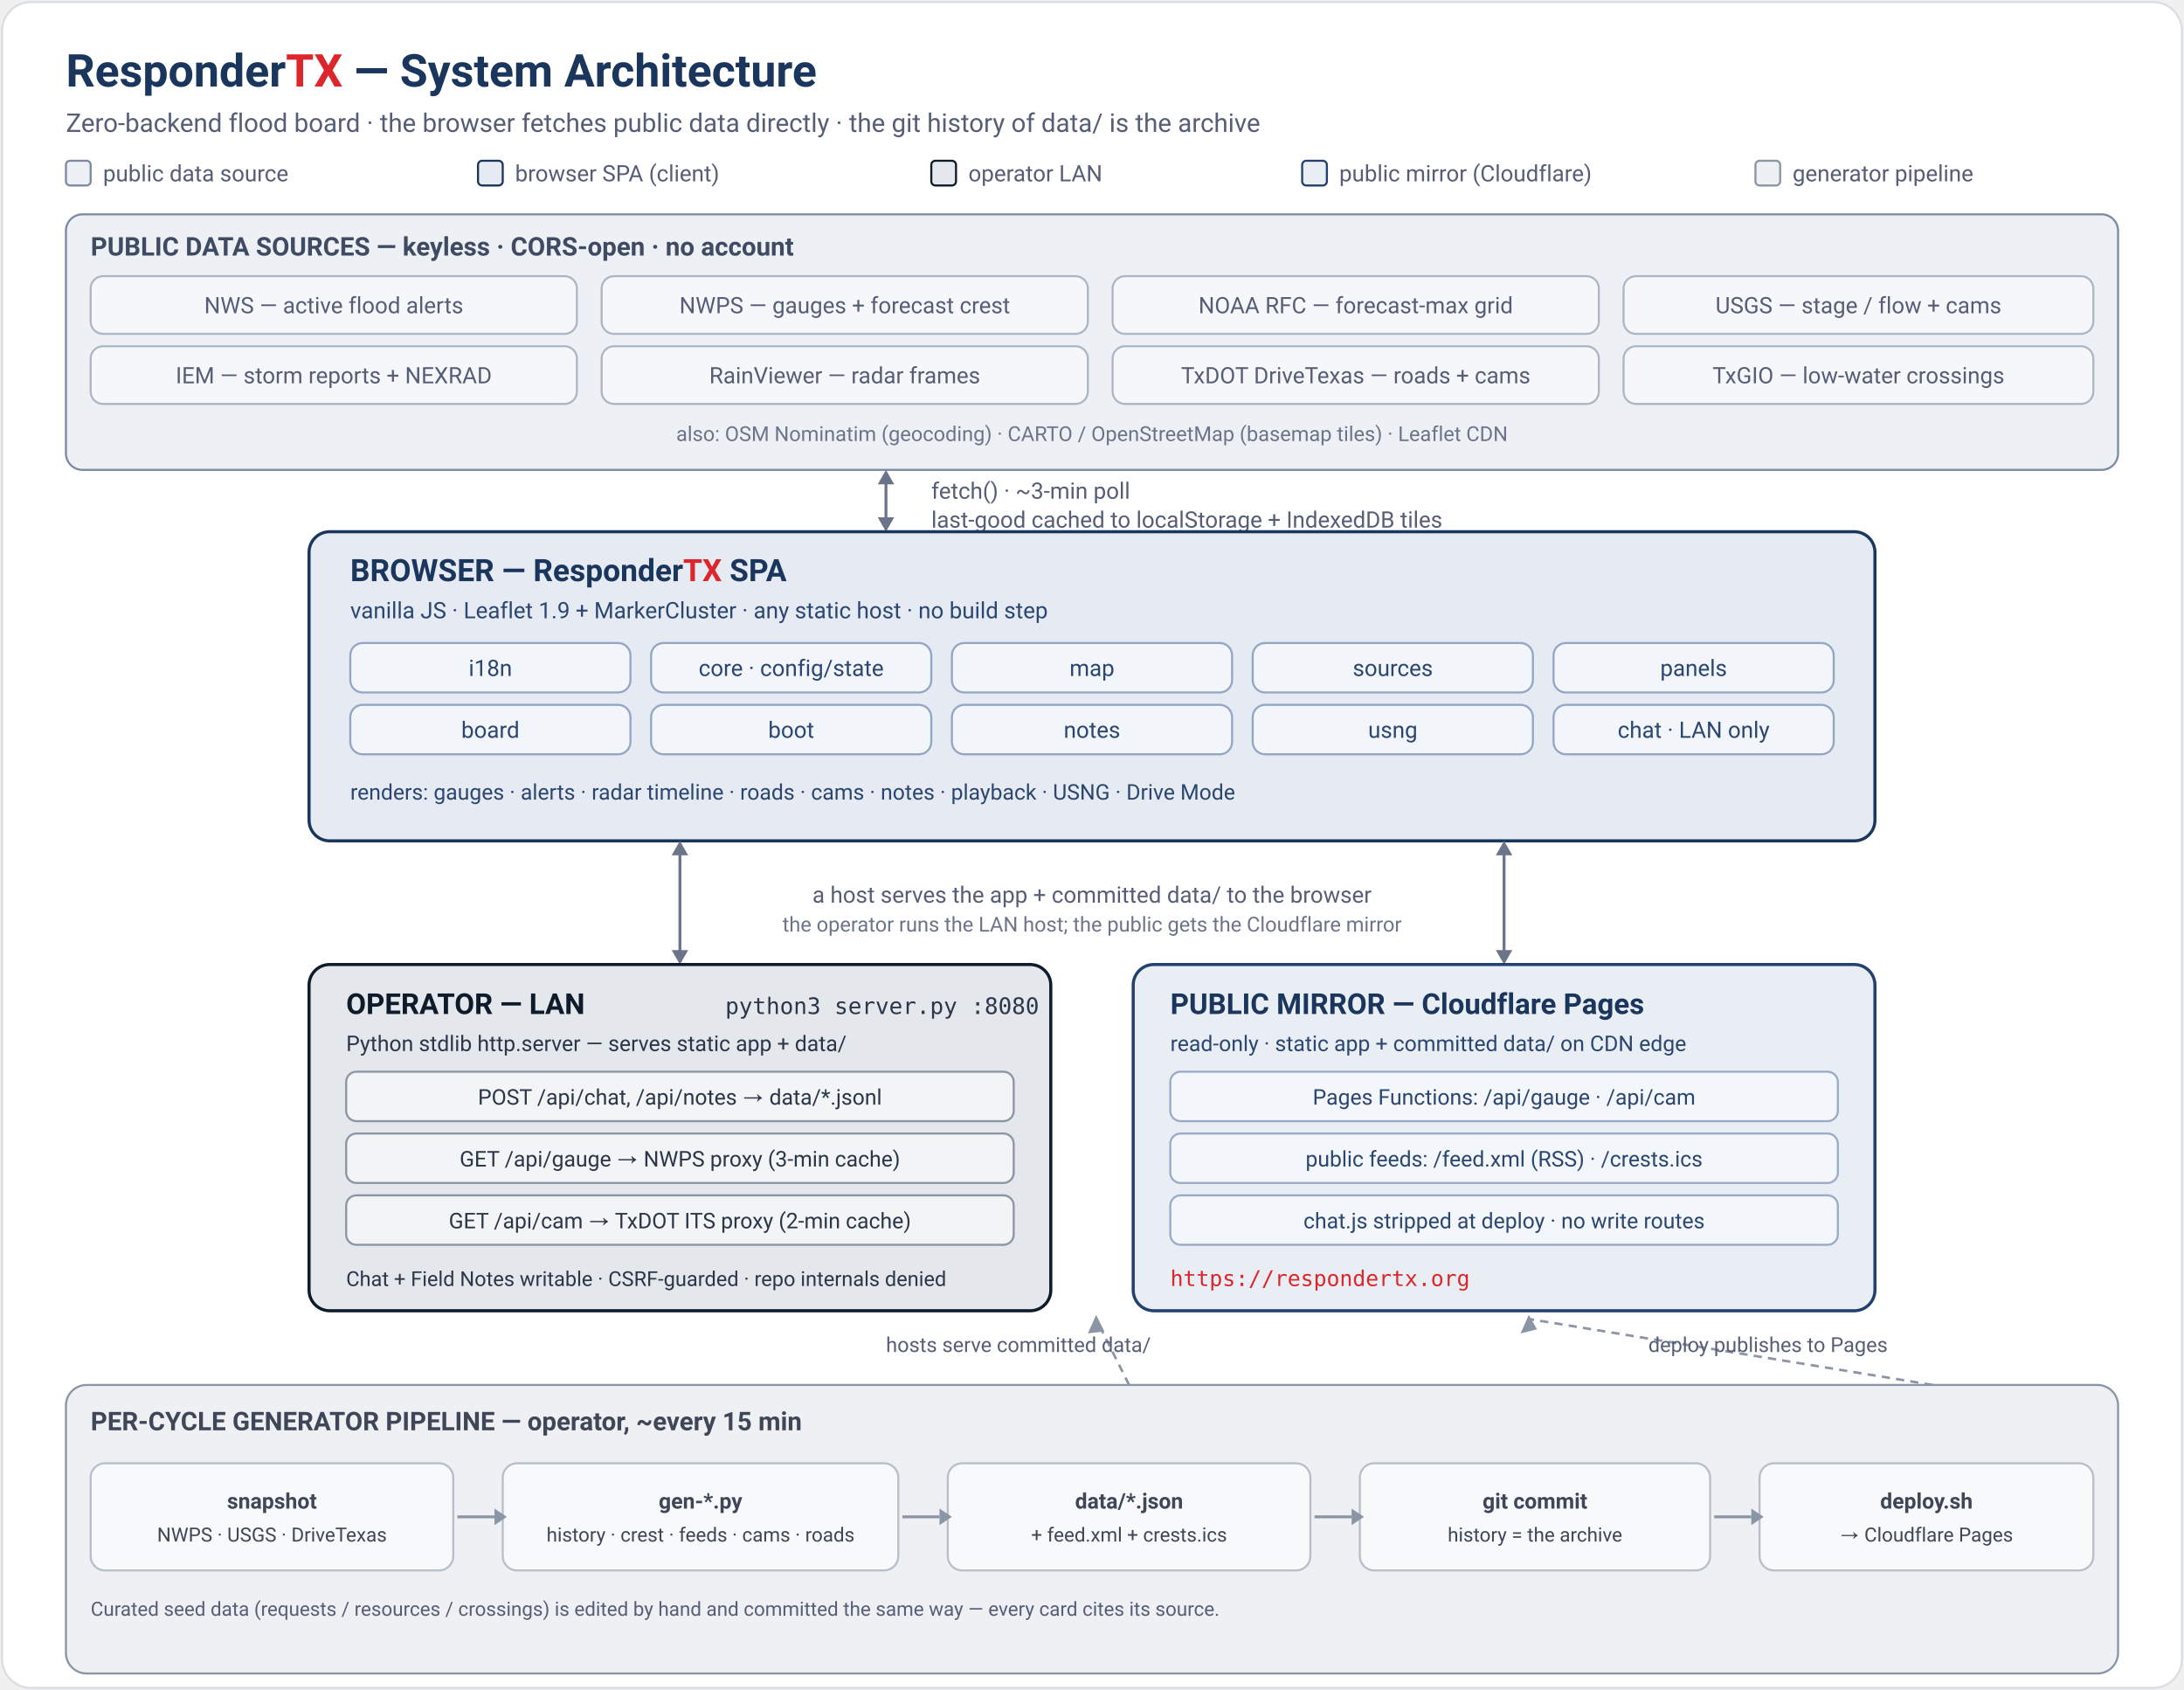
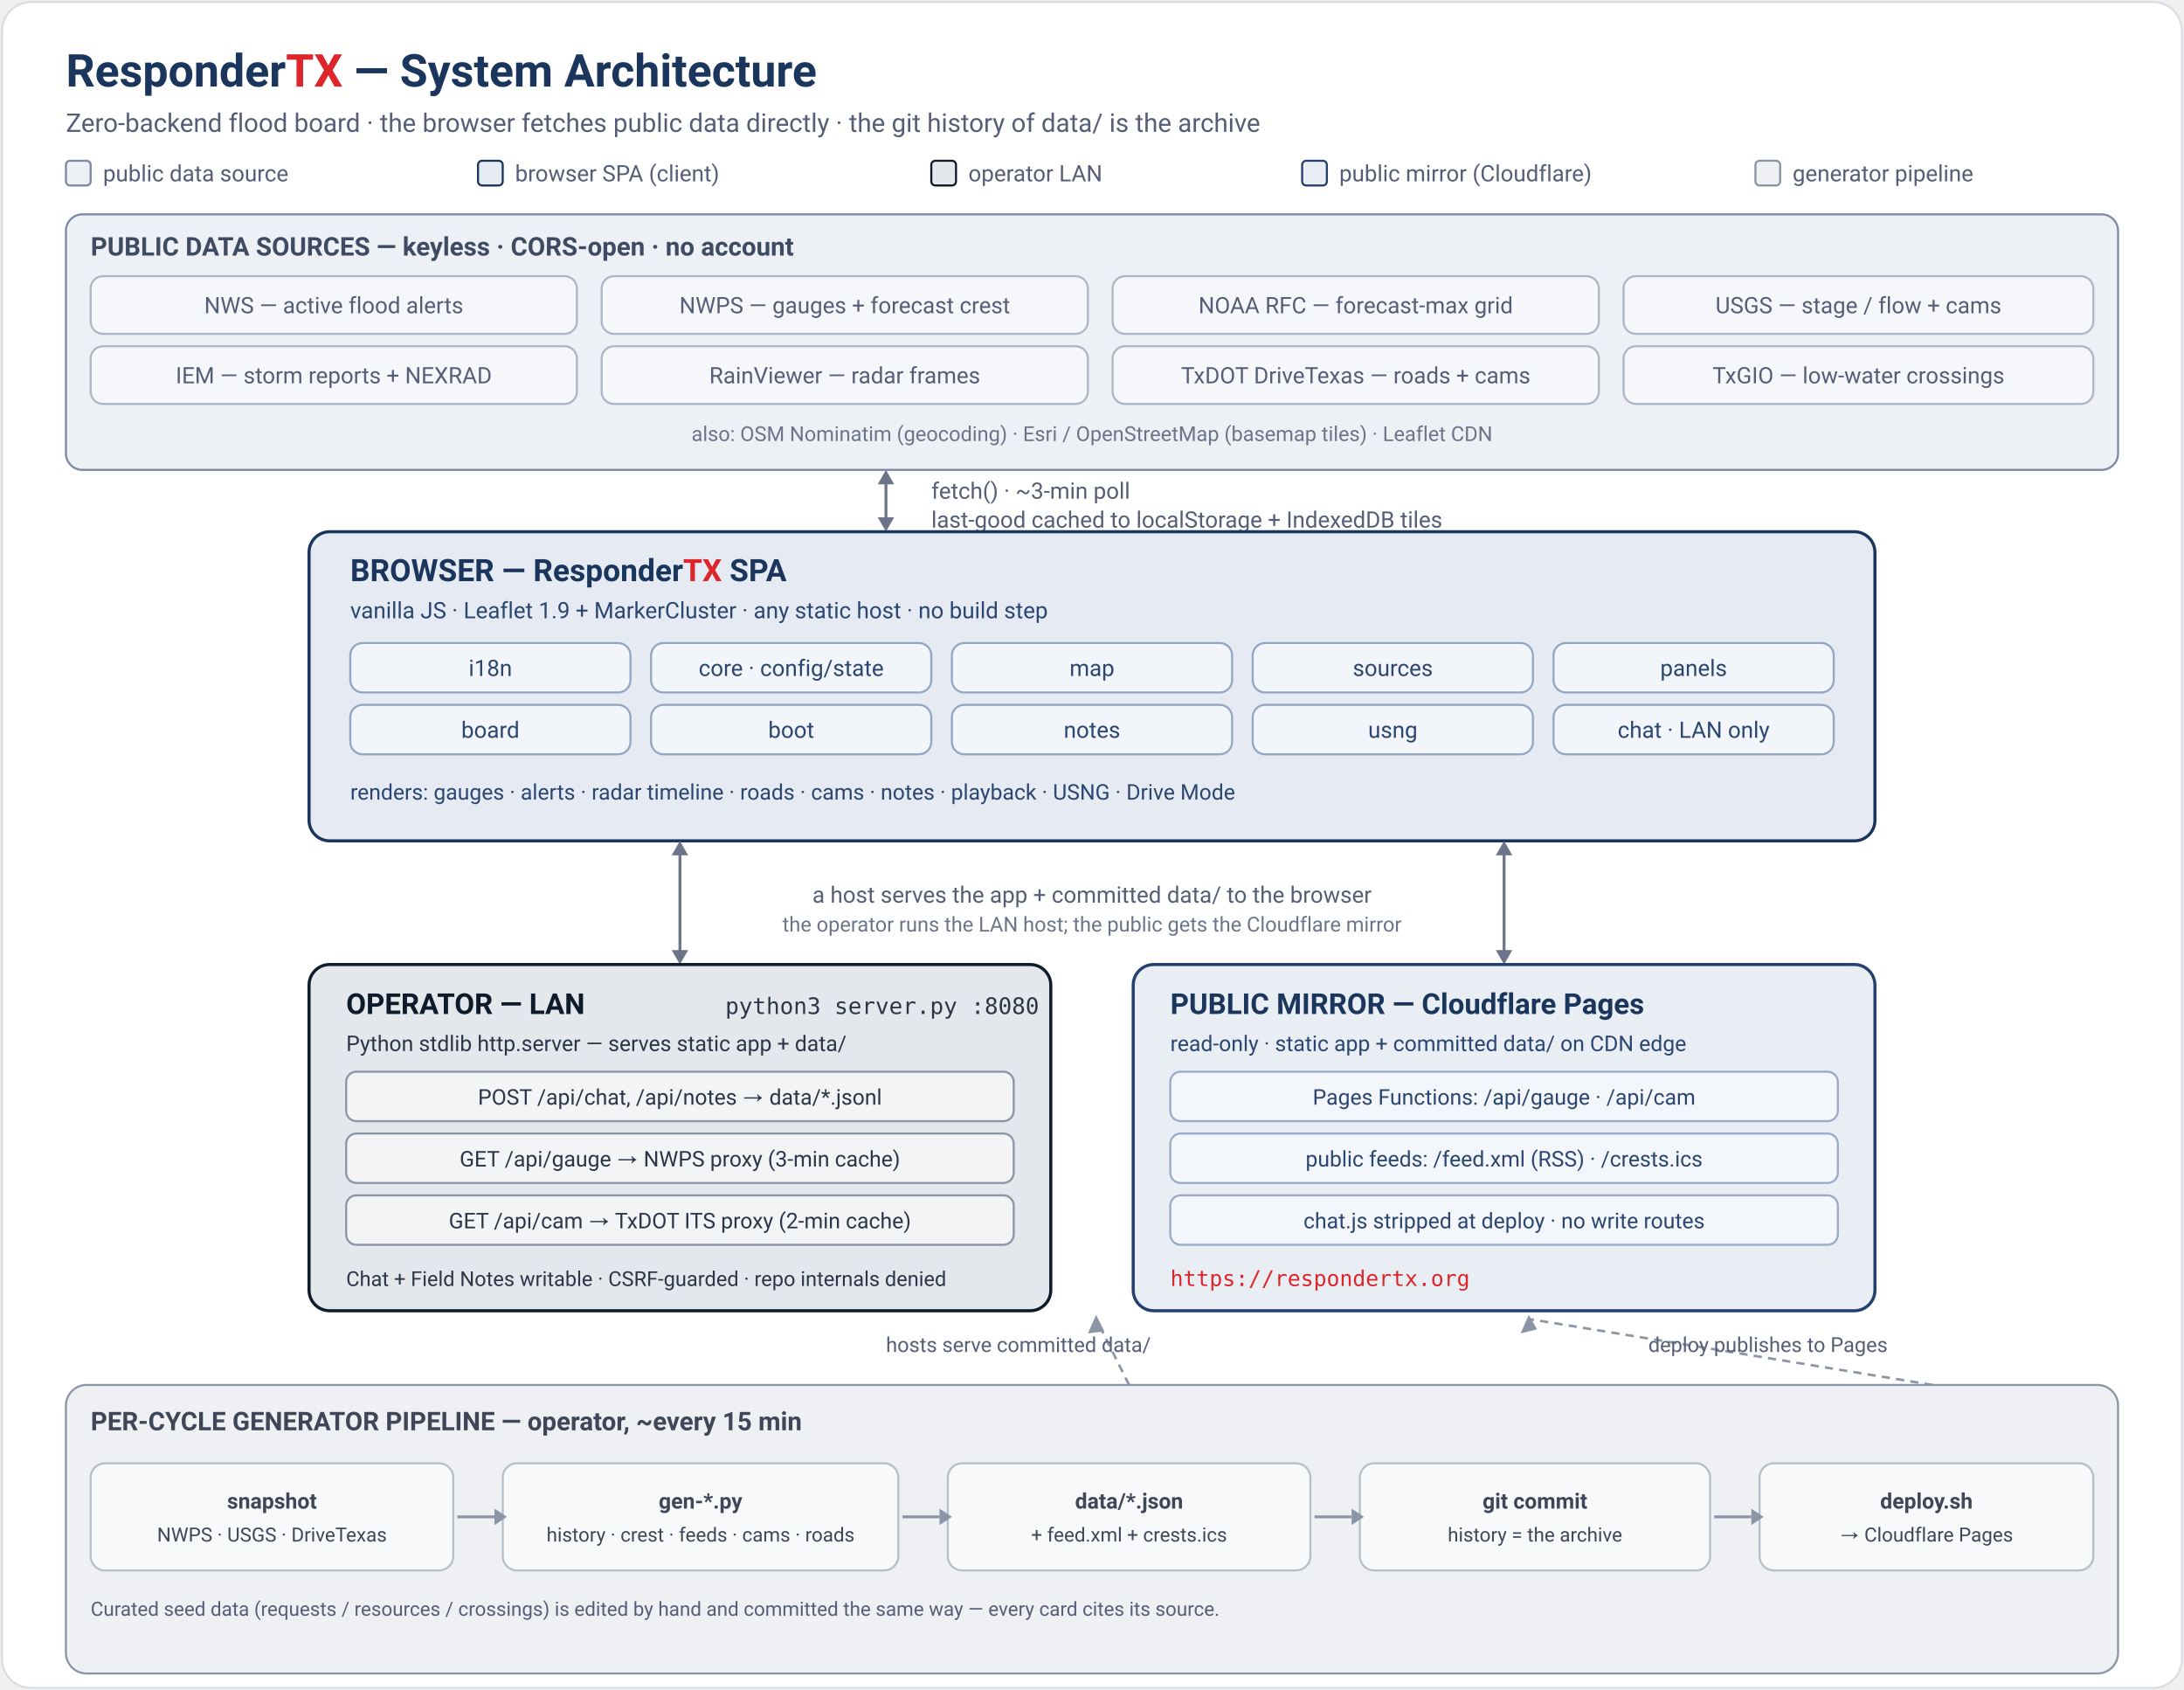
<svg xmlns="http://www.w3.org/2000/svg" viewBox="0 0 1060 820" width="1060" height="820" font-family="system-ui, -apple-system, 'Segoe UI', Roboto, Helvetica, Arial, sans-serif" role="img" aria-label="ResponderTX system architecture diagram">
  <rect x="1" y="1" width="1058" height="818" rx="14" fill="#ffffff" stroke="#D9DEE3" stroke-width="1" />
  <text x="32" y="42" font-size="22" font-weight="700" fill="#1B365D">Responder<tspan fill="#DC262B">TX</tspan> — System Architecture</text>
  <text x="32" y="64" font-size="12.5" fill="#565E77">Zero-backend flood board · the browser fetches public data directly · the git history of data/ is the archive</text>
  <g font-size="11" fill="#565E77">
    <rect x="32" y="78" width="12" height="12" rx="2" fill="#edf0f5" stroke="#7c8aa3" />
    <text x="50" y="88">public data source</text>
    <rect x="232" y="78" width="12" height="12" rx="2" fill="#e6ebf3" stroke="#1B365D" />
    <text x="250" y="88">browser SPA (client)</text>
    <rect x="452" y="78" width="12" height="12" rx="2" fill="#e4e7ec" stroke="#0D1B2A" />
    <text x="470" y="88">operator LAN</text>
    <rect x="632" y="78" width="12" height="12" rx="2" fill="#e9edf4" stroke="#24406e" />
    <text x="650" y="88">public mirror (Cloudflare)</text>
    <rect x="852" y="78" width="12" height="12" rx="2" fill="#eef0f3" stroke="#8b95a5" />
    <text x="870" y="88">generator pipeline</text>
  </g>
  <rect x="32" y="104" width="996" height="124" rx="8" fill="#edf0f5" stroke="#7c8aa3" />
  <text x="44" y="124" font-size="12.5" font-weight="700" fill="#3f4a63">PUBLIC DATA SOURCES — keyless · CORS-open · no account</text>
  <g font-size="11" fill="#565E77">
    <rect x="44" y="134" width="236" height="28" rx="6" fill="#f6f7fb" stroke="#aeb6c6" />
    <text x="162" y="152" text-anchor="middle">NWS — active flood alerts</text>
    <rect x="292" y="134" width="236" height="28" rx="6" fill="#f6f7fb" stroke="#aeb6c6" />
    <text x="410" y="152" text-anchor="middle">NWPS — gauges + forecast crest</text>
    <rect x="540" y="134" width="236" height="28" rx="6" fill="#f6f7fb" stroke="#aeb6c6" />
    <text x="658" y="152" text-anchor="middle">NOAA RFC — forecast-max grid</text>
    <rect x="788" y="134" width="228" height="28" rx="6" fill="#f6f7fb" stroke="#aeb6c6" />
    <text x="902" y="152" text-anchor="middle">USGS — stage / flow + cams</text>
    <rect x="44" y="168" width="236" height="28" rx="6" fill="#f6f7fb" stroke="#aeb6c6" />
    <text x="162" y="186" text-anchor="middle">IEM — storm reports + NEXRAD</text>
    <rect x="292" y="168" width="236" height="28" rx="6" fill="#f6f7fb" stroke="#aeb6c6" />
    <text x="410" y="186" text-anchor="middle">RainViewer — radar frames</text>
    <rect x="540" y="168" width="236" height="28" rx="6" fill="#f6f7fb" stroke="#aeb6c6" />
    <text x="658" y="186" text-anchor="middle">TxDOT DriveTexas — roads + cams</text>
    <rect x="788" y="168" width="228" height="28" rx="6" fill="#f6f7fb" stroke="#aeb6c6" />
    <text x="902" y="186" text-anchor="middle">TxGIO — low-water crossings</text>
  </g>
-   <text x="530" y="214" font-size="10" fill="#6b7488" text-anchor="middle">also: OSM Nominatim (geocoding) · CARTO / OpenStreetMap (basemap tiles) · Leaflet CDN</text>
+   <text x="530" y="214" font-size="10" fill="#6b7488" text-anchor="middle">also: OSM Nominatim (geocoding) · Esri / OpenStreetMap (basemap tiles) · Leaflet CDN</text>
  <line x1="430" y1="234" x2="430" y2="252" stroke="#6b7488" stroke-width="1.4" />
  <polygon points="426,235 434,235 430,228" fill="#6b7488" />
  <polygon points="426,251 434,251 430,258" fill="#6b7488" />
  <text x="452" y="242" font-size="11" fill="#565E77">fetch() · ~3-min poll</text>
  <text x="452" y="256" font-size="11" fill="#565E77">last-good cached to localStorage + IndexedDB tiles</text>
  <rect x="150" y="258" width="760" height="150" rx="10" fill="#e6ebf3" stroke="#1B365D" stroke-width="1.5" />
  <text x="170" y="282" font-size="15" font-weight="700" fill="#1B365D">BROWSER — Responder<tspan fill="#DC262B">TX</tspan> SPA</text>
  <text x="170" y="300" font-size="11" fill="#2b4670">vanilla JS · Leaflet 1.9 + MarkerCluster · any static host · no build step</text>
  <g font-size="11" fill="#2b4670">
    <rect x="170" y="312" width="136" height="24" rx="6" fill="#f2f5fa" stroke="#93a6c4" />
    <text x="238" y="328" text-anchor="middle">i18n</text>
    <rect x="316" y="312" width="136" height="24" rx="6" fill="#f2f5fa" stroke="#93a6c4" />
    <text x="384" y="328" text-anchor="middle">core · config/state</text>
    <rect x="462" y="312" width="136" height="24" rx="6" fill="#f2f5fa" stroke="#93a6c4" />
    <text x="530" y="328" text-anchor="middle">map</text>
    <rect x="608" y="312" width="136" height="24" rx="6" fill="#f2f5fa" stroke="#93a6c4" />
    <text x="676" y="328" text-anchor="middle">sources</text>
    <rect x="754" y="312" width="136" height="24" rx="6" fill="#f2f5fa" stroke="#93a6c4" />
    <text x="822" y="328" text-anchor="middle">panels</text>
    <rect x="170" y="342" width="136" height="24" rx="6" fill="#f2f5fa" stroke="#93a6c4" />
    <text x="238" y="358" text-anchor="middle">board</text>
    <rect x="316" y="342" width="136" height="24" rx="6" fill="#f2f5fa" stroke="#93a6c4" />
    <text x="384" y="358" text-anchor="middle">boot</text>
    <rect x="462" y="342" width="136" height="24" rx="6" fill="#f2f5fa" stroke="#93a6c4" />
    <text x="530" y="358" text-anchor="middle">notes</text>
    <rect x="608" y="342" width="136" height="24" rx="6" fill="#f2f5fa" stroke="#93a6c4" />
    <text x="676" y="358" text-anchor="middle">usng</text>
    <rect x="754" y="342" width="136" height="24" rx="6" fill="#f2f5fa" stroke="#93a6c4" />
    <text x="822" y="358" text-anchor="middle">chat · LAN only</text>
  </g>
  <text x="170" y="388" font-size="10.5" fill="#2b4670">renders: gauges · alerts · radar timeline · roads · cams · notes · playback · USNG · Drive Mode</text>
  <line x1="330" y1="414" x2="330" y2="462" stroke="#6b7488" stroke-width="1.4" />
  <polygon points="326,415 334,415 330,408" fill="#6b7488" />
  <polygon points="326,461 334,461 330,468" fill="#6b7488" />
  <line x1="730" y1="414" x2="730" y2="462" stroke="#6b7488" stroke-width="1.4" />
  <polygon points="726,415 734,415 730,408" fill="#6b7488" />
  <polygon points="726,461 734,461 730,468" fill="#6b7488" />
  <text x="530" y="438" font-size="11" fill="#565E77" text-anchor="middle">a host serves the app + committed data/ to the browser</text>
  <text x="530" y="452" font-size="10" fill="#6b7488" text-anchor="middle">the operator runs the LAN host; the public gets the Cloudflare mirror</text>
  <rect x="150" y="468" width="360" height="168" rx="10" fill="#e4e7ec" stroke="#0D1B2A" stroke-width="1.5" />
  <text x="168" y="492" font-size="14" font-weight="700" fill="#0D1B2A">OPERATOR — LAN</text>
  <text x="352" y="492" font-size="11" fill="#2b3648" font-family="ui-monospace, Consolas, monospace">python3 server.py :8080</text>
  <text x="168" y="510" font-size="10.5" fill="#2b3648">Python stdlib http.server — serves static app + data/</text>
  <g font-size="10.5" fill="#2b3648">
    <rect x="168" y="520" width="324" height="24" rx="5" fill="#f2f4f6" stroke="#8b95a5" />
    <text x="330" y="536" text-anchor="middle">POST /api/chat, /api/notes → data/*.jsonl</text>
    <rect x="168" y="550" width="324" height="24" rx="5" fill="#f2f4f6" stroke="#8b95a5" />
    <text x="330" y="566" text-anchor="middle">GET /api/gauge → NWPS proxy (3-min cache)</text>
    <rect x="168" y="580" width="324" height="24" rx="5" fill="#f2f4f6" stroke="#8b95a5" />
    <text x="330" y="596" text-anchor="middle">GET /api/cam → TxDOT ITS proxy (2-min cache)</text>
  </g>
  <text x="168" y="624" font-size="10" fill="#2b3648">Chat + Field Notes writable · CSRF-guarded · repo internals denied</text>
  <rect x="550" y="468" width="360" height="168" rx="10" fill="#e9edf4" stroke="#24406e" stroke-width="1.5" />
  <text x="568" y="492" font-size="14" font-weight="700" fill="#1B365D">PUBLIC MIRROR — Cloudflare Pages</text>
  <text x="568" y="510" font-size="10.5" fill="#2b4670">read-only · static app + committed data/ on CDN edge</text>
  <g font-size="10.5" fill="#2b4670">
    <rect x="568" y="520" width="324" height="24" rx="5" fill="#f3f6fb" stroke="#9aabc8" />
    <text x="730" y="536" text-anchor="middle">Pages Functions: /api/gauge · /api/cam</text>
    <rect x="568" y="550" width="324" height="24" rx="5" fill="#f3f6fb" stroke="#9aabc8" />
    <text x="730" y="566" text-anchor="middle">public feeds: /feed.xml (RSS) · /crests.ics</text>
    <rect x="568" y="580" width="324" height="24" rx="5" fill="#f3f6fb" stroke="#9aabc8" />
    <text x="730" y="596" text-anchor="middle">chat.js stripped at deploy · no write routes</text>
  </g>
  <text x="568" y="624" font-size="10.5" fill="#DC262B" font-family="ui-monospace, Consolas, monospace">https://respondertx.org</text>
  <line x1="548" y1="672" x2="532" y2="640" stroke="#8b95a5" stroke-width="1.2" stroke-dasharray="4,3" />
  <polygon points="528,647 536,646 532,638" fill="#8b95a5" />
  <text x="430" y="656" font-size="10" fill="#565E77">hosts serve committed data/</text>
  <line x1="938" y1="672" x2="742" y2="640" stroke="#8b95a5" stroke-width="1.2" stroke-dasharray="4,3" />
  <polygon points="738,647 746,645 742,638" fill="#8b95a5" />
  <text x="800" y="656" font-size="10" fill="#565E77">deploy publishes to Pages</text>
  <rect x="32" y="672" width="996" height="140" rx="10" fill="#eef0f3" stroke="#8b95a5" />
  <text x="44" y="694" font-size="12.5" font-weight="700" fill="#3f4658">PER-CYCLE GENERATOR PIPELINE — operator, ~every 15 min</text>
  <g font-size="10.5" fill="#3f4658">
    <rect x="44" y="710" width="176" height="52" rx="7" fill="#f7f9fb" stroke="#b6bfca" />
    <text x="132" y="732" text-anchor="middle" font-weight="600">snapshot</text>
    <text x="132" y="748" text-anchor="middle" font-size="9.5">NWPS · USGS · DriveTexas</text>
    <rect x="244" y="710" width="192" height="52" rx="7" fill="#f7f9fb" stroke="#b6bfca" />
    <text x="340" y="732" text-anchor="middle" font-weight="600">gen-*.py</text>
    <text x="340" y="748" text-anchor="middle" font-size="9.5">history · crest · feeds · cams · roads</text>
    <rect x="460" y="710" width="176" height="52" rx="7" fill="#f7f9fb" stroke="#b6bfca" />
    <text x="548" y="732" text-anchor="middle" font-weight="600">data/*.json</text>
    <text x="548" y="748" text-anchor="middle" font-size="9.5">+ feed.xml + crests.ics</text>
    <rect x="660" y="710" width="170" height="52" rx="7" fill="#f7f9fb" stroke="#b6bfca" />
    <text x="745" y="732" text-anchor="middle" font-weight="600">git commit</text>
    <text x="745" y="748" text-anchor="middle" font-size="9.5">history = the archive</text>
    <rect x="854" y="710" width="162" height="52" rx="7" fill="#f7f9fb" stroke="#b6bfca" />
    <text x="935" y="732" text-anchor="middle" font-weight="600">deploy.sh</text>
    <text x="935" y="748" text-anchor="middle" font-size="9.5">→ Cloudflare Pages</text>
  </g>
  <g fill="#8b95a5">
    <line x1="222" y1="736" x2="240" y2="736" stroke="#8b95a5" stroke-width="1.4" />
    <polygon points="240,732 240,740 246,736" />
    <line x1="438" y1="736" x2="456" y2="736" stroke="#8b95a5" stroke-width="1.4" />
    <polygon points="456,732 456,740 462,736" />
    <line x1="638" y1="736" x2="656" y2="736" stroke="#8b95a5" stroke-width="1.4" />
    <polygon points="656,732 656,740 662,736" />
    <line x1="832" y1="736" x2="850" y2="736" stroke="#8b95a5" stroke-width="1.4" />
    <polygon points="850,732 850,740 856,736" />
  </g>
  <text x="44" y="784" font-size="9.5" fill="#565E77">Curated seed data (requests / resources / crossings) is edited by hand and committed the same way — every card cites its source.</text>
</svg>
